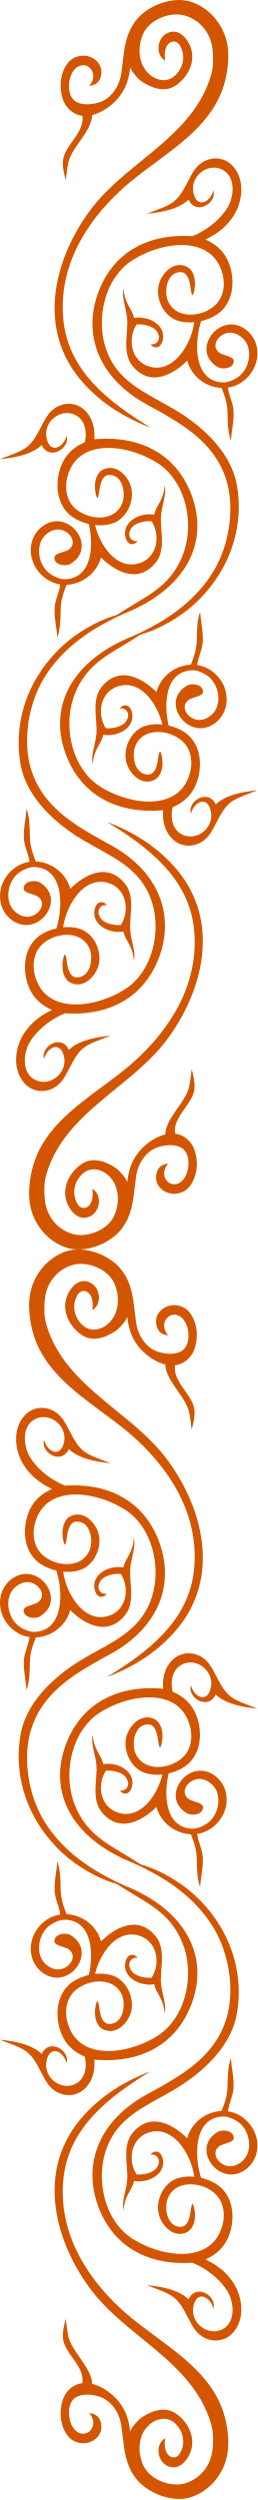
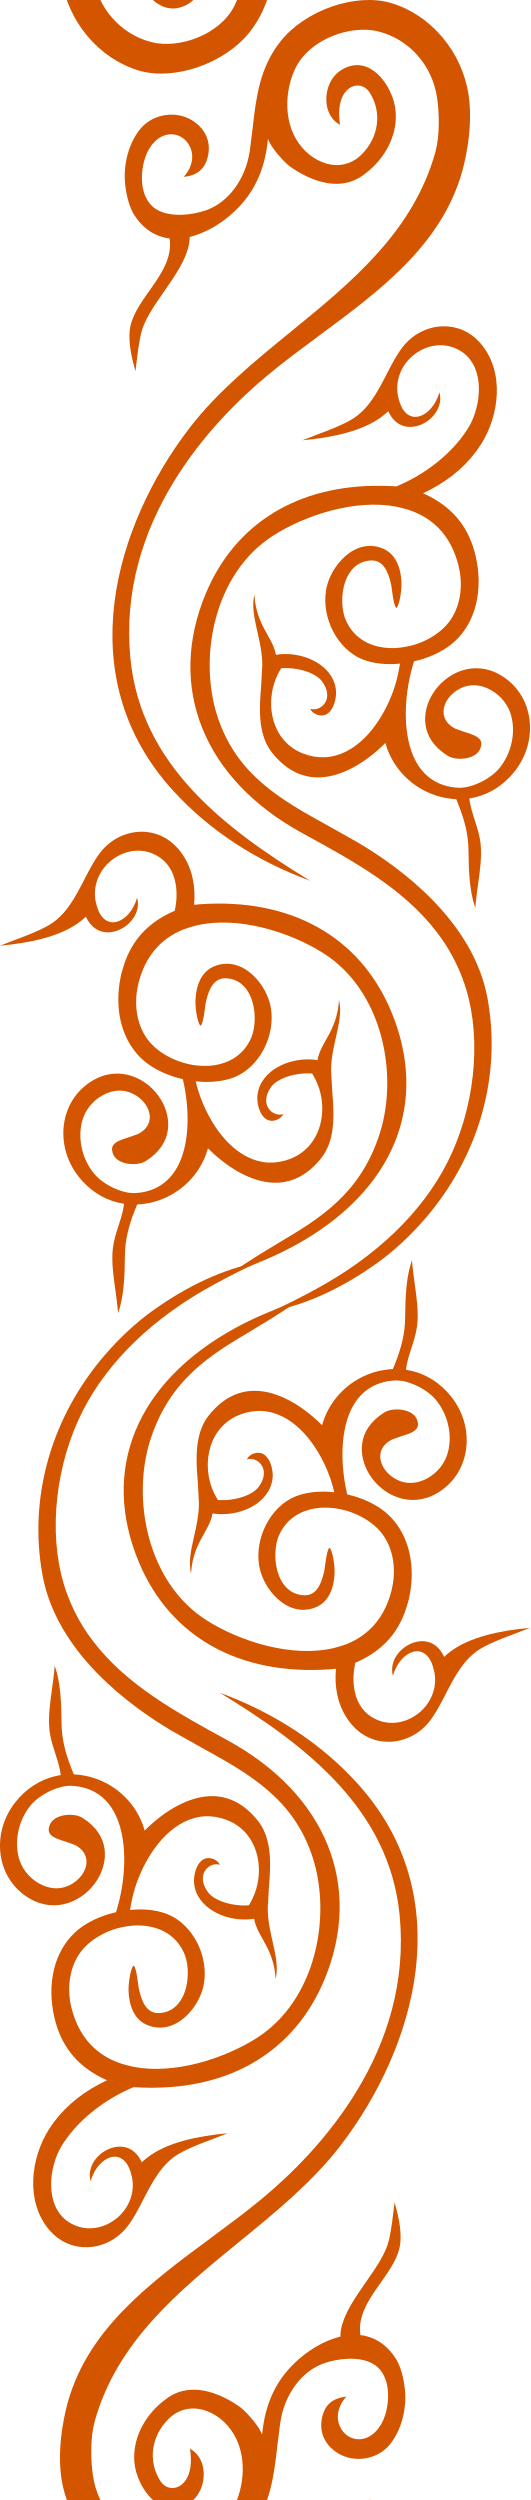
- <svg xmlns="http://www.w3.org/2000/svg" viewBox="0 0 1.8 17.48">
+ <svg xmlns="http://www.w3.org/2000/svg" viewBox="0 0 1.8 8.49">
  <defs>
    <g id="art">
      <g id="layer1" transform="translate(-78.55319,-75.5359)">
        <g id="g1312" style="fill:#d45500" transform="matrix(0.00238726,0,0,0.00238726,90.31082,75.22072)">
          <g id="g837-15-3" transform="matrix(-0.9000025,0,0,-0.9000025,-1211.598,1000.727)" style="fill:#d45500">
            <path d="m 1972.231,752.471 a 391.86,391.86 0 0 1 -9.965,-4.04 c -0.212,-3.743 -0.586,-7.535 -1.165,-11.299 a 120.733,120.733 0 0 0 -2.472,-13.227 c -10.099,-39.173 -38.305,-70.183 -74.66,-83.947 a 114.278,114.278 0 0 0 -10.551,-3.425 c 2.719,-2.719 5.304,-5.445 7.818,-8.157 30.021,-32.775 47.055,-68.439 46.596,-99.568 -0.367,-27.132 -13.474,-51.129 -38.99,-71.376 -25.078,-19.901 -59.823,-20.487 -90.585,-18.474 l -14.562,1.109 -32.81,1.822 c -19.004,0.085 -36.497,-3.919 -53.432,-7.761 -21.723,-4.908 -40.826,-9.145 -58.876,-4.604 18.1,0.614 35.748,5.565 53.714,15.085 l 8.573,4.739 c 7.796,4.414 15.431,8.658 23.46,11.497 3.136,1.109 6.448,2.027 9.732,2.606 -0.523,3.22 -0.946,6.504 -1.059,9.852 -1.031,19.216 3.7,39.752 13.722,55.868 7.387,11.794 20.699,26.384 42.259,29.06 10.177,1.292 25.762,-1.561 34.548,-9.357 4.216,-3.701 6.384,-8.157 6.434,-13.143 0,-7.429 -4.16,-14.972 -9.887,-17.768 -0.297,-0.169 -0.494,-0.254 -0.734,-0.374 2.585,7.74 -0.756,17.231 -8.065,22.599 -9.463,6.956 -22.62,5.523 -35.162,-3.792 -12.606,-9.449 -19.95,-31.921 -20.988,-52.443 a 100.437,100.437 0 0 1 0.042,-10.925 c 0.085,-0.417 0.085,-0.826 0.085,-1.201 3.552,-2.182 7.133,-4.209 10.89,-5.967 a 109.158,109.158 0 0 1 13.439,-5.318 c 18.644,-5.734 38.884,-6.363 57.591,-1.109 25.226,7.048 43.99,23.827 52.98,47.203 8.905,23.206 7.754,46.094 -3.34,67.987 -20.953,41.193 -71.2,67.824 -108.798,78.495 -0.784,0.254 -1.476,0.494 -2.224,0.671 -2.768,0.777 -5.522,1.321 -8.248,1.977 0.41,-3.51 0.664,-6.963 0.826,-10.445 0.784,-18.623 -1.61,-36.645 -7.797,-51.617 -16.003,-38.502 -64.816,-63.905 -108.883,-56.652 -25.685,4.251 -51.702,22.351 -63.29,44.004 -8.256,15.409 -8.948,31.695 -1.977,47.118 12.041,26.716 46.716,28.291 57.062,28.107 14.35,-0.233 34.682,-4.28 36.2,-8.15 -1.645,-2.479 -10.975,-4.788 -27.867,-6.857 l -7.38,-1.066 c -12.86,-2.797 -39.745,-8.736 -39.781,-30.543 0,-14.717 6.751,-26.97 19.534,-35.423 21.518,-14.188 55.374,-14.188 74.462,-6.109 25.854,11.024 41.61,34.103 44.244,64.95 0.452,5.699 0.332,11.455 -0.085,17.224 -0.205,3.418 -0.664,6.843 -1.2,10.233 a 123.162,123.162 0 0 1 -6.674,24.477 112.061,112.061 0 0 1 -5.982,13.206 c -7.952,15.205 -18.877,28.319 -31.949,36.73 -17.316,11.13 -38.884,16.236 -61.391,14.922 -4.167,-0.254 -8.361,-0.706 -12.57,-1.363 a 144.659,144.659 0 0 1 -10.678,-2.182 c -41.723,-10.551 -70.296,-34.555 -84.978,-71.334 -1.144,-2.881 -2.062,-5.897 -3.001,-8.821 a 150.888,150.888 0 0 1 -3.185,-11.377 c -15.53,-65.769 10.275,-147.929 44.039,-201.029 59.357,-93.389 191.262,-118.537 284.524,-88.855 96.178,30.642 134.935,95.726 172.427,158.741 l 19.781,32.57 a 1146.315,1146.315 0 0 0 28.538,43.298 c -0.664,-1.737 -1.328,-3.475 -1.935,-5.198 -11.095,-29.647 -22.521,-60.324 -41.398,-94.829 -85.719,-156.792 -224.334,-213.734 -370.695,-152.343 -118.049,49.526 -178.685,158.614 -168.875,301.353 0.254,3.291 0.622,6.624 0.911,9.972 -3.383,-0.282 -6.716,-0.537 -10.063,-0.621 -28.404,-0.819 -56.645,6.765 -78.919,26.144 -17.726,15.424 -27.118,36.525 -26.462,59.498 0.742,24.654 12.818,47.817 33.107,63.481 11.984,9.273 26.631,16.779 42.055,24.738 28.157,14.52 57.231,29.477 72.852,56.899 9.562,16.787 16.356,35.254 23.037,53.114 2.853,7.797 5.946,15.664 9.075,23.495 -4.209,-45.268 -13.764,-96.058 -39.166,-127.972 a 77.33,77.33 0 0 0 -6.808,-7.797 50.374,50.374 0 0 0 8.99,-5.078 c 9.852,-7.048 15.296,-16.497 15.826,-27.909 0.862,-19.83 -13.609,-40.656 -32.853,-47.252 a 36.574,36.574 0 0 0 -22.062,-0.657 c 5.198,1.363 10.099,3.312 14.47,5.657 16.412,8.729 26.186,23.008 24.371,35.452 -0.911,6.278 -4.993,14.145 -17.691,19.795 -3.538,1.532 -7.952,2.924 -13.079,4.082 -0.523,0.127 -0.989,0.282 -1.61,0.417 -26.13,5.268 -53.177,-6.342 -68.813,-29.64 -15.085,-22.479 -15.741,-49.604 -1.638,-70.748 15.791,-23.834 45.346,-29.936 73.347,-26.518 3.842,0.487 7.719,1.151 11.511,2.02 1.723,3.997 3.496,7.917 5.473,11.659 18.637,36.214 47.083,59.413 86.171,70.423 2.676,0.784 5.191,1.695 7.994,2.302 2.217,0.537 4.456,0.953 6.638,1.412 11.716,2.267 23.171,3.383 34.35,3.34 a 218.204,218.204 0 0 0 10.621,-0.367 c 33.079,-2.316 62.301,-14.894 82.803,-36.702 13.107,-13.976 23.001,-33.227 29.272,-54.088 0.989,-3.552 1.97,-7.175 2.797,-10.805 a 233.903,233.903 0 0 1 10.883,-2.345 c 43.057,-8.376 93.558,-7.874 128.064,11.038 18.46,10.148 30.932,24.993 36.906,43.418 1.243,3.715 2.196,7.535 2.924,11.539 0.664,4.011 1.158,8.121 1.271,12.415 0.177,5.402 -0.607,11.13 -1.998,16.829 a 87.711,87.711 0 0 1 -1.907,6.095 c -5.445,16.412 -15.904,32.125 -26.186,40.734 -24.569,20.706 -60.282,27.832 -88.89,17.733 -16.829,-5.89 -31.666,-20.12 -38.707,-37.097 -5.77,-14.018 -5.692,-28.164 0.417,-40.868 7.747,-16.25 22.683,-27.238 37.062,-27.288 11.335,-0.085 20.946,6.596 26.928,18.707 l 5.176,14.527 c 3.093,10.176 6.645,21.815 13.616,25.31 3.093,1.617 7.055,1.518 11.991,-0.162 8.086,-2.804 12.168,-10.261 14.195,-15.953 4.16,-11.843 3.206,-27.302 -2.217,-35.953 -27.916,-44.696 -69.971,-40.734 -97.598,-23.834 -33.474,20.452 -55.162,65.395 -29.392,108.233 14.053,23.368 36.822,39.032 64.032,44.067 30.289,5.565 62.167,-2.507 87.4,-22.351 21.229,-16.652 35.247,-38.298 41.101,-62.132 0.791,-3.256 1.398,-6.554 1.907,-9.816 3.333,0.417 6.631,0.96 9.845,1.645 8.7,1.893 16.942,4.583 25.07,7.217 11.504,3.701 23.383,7.549 36.08,8.948 20.777,2.26 43.333,-0.953 65.176,-3.997 12.21,-1.688 24.569,-3.418 36.857,-4.28 -25.36,-8.983 -56.355,-10.558 -89.907,-10.805 -25.953,-0.085 -48.636,-6.236 -71.977,-15.353 z" fill="#e0bc9c" p-id="2705" id="path822-9-1" style="fill:#d45500" />
            <path d="m 607.303,329.092 c 11.998,9.273 26.596,16.815 42.012,24.731 28.156,14.513 57.266,29.527 72.845,56.899 9.569,16.822 16.412,35.254 23.065,53.114 a 1099.705,1099.705 0 0 0 9.103,23.495 C 750.133,442.057 740.557,391.309 715.162,359.353 a 96.835,96.835 0 0 0 -6.843,-7.797 57.175,57.175 0 0 0 9.018,-5.064 c 9.823,-6.97 15.303,-16.532 15.805,-27.874 0.855,-19.873 -13.573,-40.649 -32.825,-47.245 a 35.734,35.734 0 0 0 -22.062,-0.657 c 5.148,1.314 10.099,3.291 14.435,5.6 16.405,8.785 26.214,23.051 24.399,35.416 -0.946,6.349 -5.028,14.272 -17.683,19.795 -3.538,1.603 -7.959,2.966 -13.037,4.124 -0.586,0.127 -1.066,0.325 -1.645,0.452 -26.137,5.24 -53.184,-6.384 -68.848,-29.689 -15.092,-22.464 -15.755,-49.555 -1.695,-70.79 25.6,-38.425 87.111,-30.875 119.85,-10.932 33.863,20.572 64.406,55.543 84.815,95.783 a 274.714,274.714 0 0 1 8.333,18.1 428.696,428.696 0 0 0 -0.876,24.032 c -1.688,130.818 58.502,230.478 169.786,277.186 148.423,62.252 293.662,3.884 379.141,-152.336 l 1.9,-3.46 c 42.217,-77.231 85.628,-156.269 154.024,-208.67 3.467,-2.634 6.942,-5.318 10.565,-7.874 a 283.556,283.556 0 0 1 81.433,-39.42 c 81.878,-24.442 189.157,-12.535 273.337,30.43 78.551,40.12 147.406,111.68 199.27,207.017 a 1177,1177 0 0 1 35.197,69.71 c -10.876,-54.675 -36.278,-110.281 -76.313,-166.241 -18.46,-25.812 -42.337,-51.659 -69.053,-74.787 -98.671,-85.592 -225.739,-121.877 -348.527,-99.653 -122.689,22.14 -207.406,137.915 -246.953,204.955 l -25.607,45.43 c -41.723,75.656 -81.058,147.11 -175.182,177.081 -93.177,29.738 -225.146,4.583 -284.531,-88.848 -32.606,-51.369 -57.923,-129.992 -45.515,-194.595 0.579,-3.015 1.363,-5.946 2.147,-8.905 1.476,-6.024 3.256,-11.963 5.523,-17.698 14.682,-36.808 43.255,-60.762 84.978,-71.327 30.635,-7.662 61.475,-3.538 84.639,11.384 13.446,8.651 24.498,22.14 32.577,37.803 1.349,2.691 2.67,5.282 3.87,7.994 a 122.244,122.244 0 0 1 8.573,31.843 c 0.459,3.369 0.904,6.758 1.109,10.148 0.169,4.689 0.127,9.428 -0.24,14.096 -2.599,30.875 -18.354,53.877 -44.244,64.929 -19.039,8.079 -52.93,8.079 -74.385,-6.102 -12.811,-8.453 -19.576,-20.699 -19.576,-35.416 0.042,-21.808 26.878,-27.782 39.781,-30.6 l 7.422,-1.031 c 16.864,-2.104 26.158,-4.414 27.832,-6.843 -1.568,-3.87 -21.885,-7.917 -36.193,-8.171 -10.36,-0.155 -45.077,1.412 -57.111,28.128 -6.921,15.416 -6.257,31.702 1.984,47.083 11.624,21.681 37.641,39.788 63.326,43.99 44.039,7.302 92.901,-18.1 108.89,-56.652 6.024,-14.513 8.404,-31.913 7.832,-49.964 a 175.634,175.634 0 0 0 -0.671,-10.233 c 3.474,0.544 6.893,1.165 10.318,1.822 5.812,1.151 11.624,2.387 17.436,3.997 37.888,10.268 89.724,37.182 111.037,79.152 11.13,21.892 12.246,44.774 3.34,68.036 -8.905,23.333 -27.704,40.07 -52.937,47.16 -18.757,5.24 -39.004,4.576 -57.598,-1.193 a 103.883,103.883 0 0 1 -13.439,-5.24 110.084,110.084 0 0 1 -10.89,-5.982 c 0,-0.41 -0.028,-0.777 -0.028,-1.193 a 85.013,85.013 0 0 1 -0.127,-10.925 c 1.066,-20.537 8.361,-43.05 20.981,-52.45 12.535,-9.35 25.734,-10.756 35.212,-3.792 7.253,5.367 10.635,14.795 8.001,22.556 0.282,-0.092 0.537,-0.169 0.734,-0.332 5.777,-2.839 9.936,-10.353 9.887,-17.811 0,-4.951 -2.14,-9.4 -6.391,-13.143 -8.813,-7.712 -24.35,-10.6 -34.541,-9.322 -21.617,2.634 -34.88,17.224 -42.224,29.067 -10.085,16.116 -14.88,36.638 -13.813,55.854 0.219,3.298 0.537,6.596 1.081,9.852 a 60.833,60.833 0 0 0 -9.689,2.564 c -8.093,2.846 -15.664,7.126 -23.46,11.539 l -8.623,4.696 c -17.931,9.562 -35.614,14.484 -53.714,15.092 18.065,4.576 37.146,0.332 58.862,-4.576 16.984,-3.821 34.477,-7.789 53.481,-7.74 l 32.86,1.808 14.47,1.102 c 30.755,2.02 65.515,1.448 90.585,-18.46 25.522,-20.289 38.63,-44.286 39.039,-71.412 0.452,-31.08 -16.61,-66.751 -46.631,-99.526 a 299.658,299.658 0 0 0 -7.796,-8.171 121.75,121.75 0 0 0 10.558,-3.376 c 36.32,-13.813 64.561,-44.851 74.618,-84.024 1.116,-4.414 1.928,-8.828 2.557,-13.241 a 102.471,102.471 0 0 0 1.059,-11.257 375.914,375.914 0 0 1 10.021,-4.032 c 23.383,-9.11 46.016,-15.254 71.948,-15.381 33.531,-0.24 64.54,-1.808 89.921,-10.798 -12.323,-0.826 -24.654,-2.556 -36.942,-4.28 -21.765,-3.065 -44.315,-6.236 -65.141,-3.969 -12.698,1.363 -24.576,5.24 -36.031,8.955 -8.121,2.641 -16.419,5.318 -25.07,7.182 -3.263,0.699 -6.518,1.271 -9.859,1.681 a 100.387,100.387 0 0 0 -1.9,-9.802 c -5.904,-23.834 -19.915,-45.48 -41.108,-62.139 -25.268,-19.83 -57.097,-27.945 -87.4,-22.38 -27.253,5.064 -50.021,20.699 -64.074,44.117 -25.727,42.796 -4.04,87.732 29.435,108.226 27.584,16.9 69.724,20.812 97.591,-23.834 5.41,-8.658 6.349,-24.124 2.196,-35.946 -2.027,-5.734 -6.109,-13.114 -14.188,-15.918 -4.95,-1.766 -8.877,-1.808 -12.005,-0.24 -6.914,3.538 -10.466,15.127 -13.601,25.353 l -5.155,14.513 c -5.974,12.126 -15.544,18.806 -26.949,18.722 -14.4,-0.035 -29.279,-11.052 -37.118,-27.295 -6.059,-12.74 -6.179,-26.836 -0.332,-40.861 7.062,-17.027 21.857,-31.2 38.679,-37.146 28.665,-10.063 64.399,-2.924 88.933,17.719 10.226,8.665 20.699,24.329 26.186,40.748 0.664,2.062 1.313,4.11 1.85,6.13 1.448,5.699 2.232,11.384 2.069,16.794 -0.134,4.322 -0.621,8.404 -1.328,12.443 -0.699,3.997 -1.695,7.839 -2.846,11.546 -6.102,18.425 -18.46,33.269 -36.928,43.368 -39.915,21.935 -101.136,19.096 -147.569,6.476 a 194.136,194.136 0 0 1 -11.13,-3.256 180.012,180.012 0 0 0 -2.966,-11.412 c -6.229,-20.614 -16.123,-39.745 -29.195,-53.643 -30.543,-32.613 -80.804,-44.696 -134.328,-32.33 -42.987,9.95 -73.672,33.651 -93.629,71.751 -1.935,3.672 -3.785,7.458 -5.473,11.412 -1.864,-3.955 -3.799,-7.662 -5.734,-11.412 -17.811,-34.018 -41.532,-60.91 -71.122,-79.914 -45.649,-29.301 -115.486,-38.46 -160.669,0.826 -17.74,15.381 -27.09,36.532 -26.433,59.54 0.734,24.661 12.811,47.789 33.142,63.46 z" fill="#e0bc9c" p-id="2706" id="path824-5-5" style="fill:#d45500" />
            <path d="M 1099.253,759.066 C 883.295,780.175 725.218,631.335 650.254,540.714 629.146,515.234 608.538,487.318 588.539,460.32 515.856,362.058 440.687,260.484 317.214,231.572 277.638,222.3 240.033,219.863 208.621,224.524 140.337,234.743 81.878,283.938 63.191,347.058 c -16.652,56.158 11.511,136.517 61.433,175.471 41.68,32.528 87.993,37.853 136.997,43.453 l 35.098,4.414 c 44.971,6.561 81.991,33.976 94.293,69.886 7.083,20.812 11.292,53.064 -0.332,75.359 -13.905,26.56 -51.461,29.527 -80.395,20.988 -20.748,-6.059 -40.988,-22.097 -39.541,-44.194 0.523,-8.538 4.654,-16.49 11.582,-22.302 a 36.892,36.892 0 0 1 27.535,-8.538 c 10.395,1.073 20.254,6.017 28.051,13.319 -1.208,-15.007 -7.507,-30.134 -26.229,-36.525 -25.113,-8.531 -48.601,0 -62.916,22.916 -16.292,26.052 -10.261,62.909 13.446,82.21 22.387,18.227 56.327,27.394 88.643,23.757 18.799,-2.062 36.32,-7.302 46.843,-13.941 18.792,-11.914 30.671,-27.238 35.529,-45.6 0.41,-1.483 0.876,-2.931 1.158,-4.414 0.417,-1.97 0.572,-4.04 0.784,-6.137 a 64.689,64.689 0 0 1 10.141,-0.742 c 26.631,0.127 50.014,16.624 72.69,32.697 20.409,14.421 41.476,29.315 64.109,31.165 21.349,1.78 42.591,-3.623 63.163,-9.145 -2.677,-0.304 -5.402,-0.664 -8.121,-0.996 -16.32,-1.942 -33.234,-3.919 -49.816,-7.472 -22.083,-4.696 -44.569,-20.318 -68.311,-36.892 -25.021,-17.401 -50.635,-35.169 -75.614,-39.498 a 70.444,70.444 0 0 0 -10.515,-0.918 98.629,98.629 0 0 0 -2.924,-10.014 c -4.294,-13.037 -10.89,-26.236 -19.83,-39.046 -28.446,-40.649 -65.684,-64.194 -115.027,-72.4 a 223.585,223.585 0 0 0 -17.288,-2.217 c 4.499,-1.568 9.732,-4.541 15.014,-8.298 12.57,-8.863 25.395,-21.596 29.067,-26.914 17.479,-25.028 42.549,-73.099 14.4,-113.798 -26.349,-38.05 -68.947,-58.467 -108.48,-51.991 -22.394,3.672 -50.833,19.004 -61.892,41.144 -6.511,12.987 -6.137,26.61 0.996,40.374 12.578,23.983 41.603,31.002 62.584,25.438 12.076,-3.291 21.031,-10.304 26.186,-19.993 -35.219,5.734 -54.3,-5.65 -60.19,-18.686 -4.626,-10.254 -1.003,-21.511 9.032,-27.987 30.918,-19.795 70.211,-14.894 97.668,12.281 11.709,11.504 17.556,25.847 17.076,41.391 -0.664,18.757 -10.854,38.474 -27.302,52.732 -36.193,31.384 -90.133,27.825 -124.928,11.299 -47.323,-22.599 -70.077,-88.311 -58.869,-131.976 12.578,-48.855 53.961,-85.133 105.465,-92.435 23.962,-3.432 58.954,-4.414 85.26,2.839 125.797,34.922 205.852,132.929 283.245,227.794 47.005,57.591 95.606,117.174 153.868,161.665 150.782,115.161 391.147,190.591 572.677,24.484 62.464,-57.231 109.843,-129.617 141.962,-216.29 -83.135,136.121 -183.811,267.843 -351.416,284.291 z" fill="#e0bc9c" p-id="2707" id="path826-4-4" style="fill:#d45500" />
          </g>
          <g id="g1302" transform="translate(0,-28.35196)" style="fill:#d45500">
            <path d="m -3202.697,722.902 a 352.675,352.675 0 0 1 -8.968,-3.636 c -0.191,-3.369 -0.528,-6.782 -1.049,-10.169 a 108.66,108.66 0 0 0 -2.225,-11.905 c -9.089,-35.256 -34.474,-63.165 -67.194,-75.552 a 102.851,102.851 0 0 0 -9.496,-3.083 c 2.447,-2.447 4.773,-4.9 7.036,-7.341 27.019,-29.498 42.349,-61.595 41.936,-89.611 -0.33,-24.419 -12.127,-46.017 -35.091,-64.239 -22.57,-17.911 -53.841,-18.438 -81.527,-16.627 l -13.106,0.998 -29.529,1.64 c -17.104,0.076 -32.847,-3.528 -48.089,-6.985 -19.551,-4.417 -36.743,-8.231 -52.989,-4.144 16.29,0.553 32.173,5.008 48.343,13.576 l 7.716,4.265 c 7.017,3.972 13.887,7.792 21.114,10.347 2.822,0.998 5.803,1.824 8.758,2.345 -0.47,2.898 -0.852,5.854 -0.953,8.866 -0.928,17.294 3.33,35.777 12.349,50.281 6.648,10.614 18.629,23.746 38.034,26.154 9.159,1.163 23.186,-1.405 31.093,-8.422 3.794,-3.33 5.746,-7.341 5.79,-11.828 0,-6.686 -3.744,-13.474 -8.898,-15.991 -0.267,-0.153 -0.445,-0.229 -0.661,-0.337 2.326,6.966 -0.68,15.508 -7.258,20.339 -8.517,6.261 -20.358,4.97 -31.646,-3.413 -11.345,-8.504 -17.955,-28.729 -18.89,-47.199 a 90.393,90.393 0 0 1 0.038,-9.833 c 0.077,-0.375 0.077,-0.744 0.077,-1.081 3.197,-1.964 6.419,-3.788 9.801,-5.371 a 98.243,98.243 0 0 1 12.095,-4.786 c 16.78,-5.161 34.995,-5.727 51.832,-0.998 22.703,6.343 39.591,21.445 47.682,42.483 8.015,20.885 6.979,41.485 -3.006,61.188 -18.858,37.074 -64.08,61.042 -97.919,70.646 -0.705,0.229 -1.328,0.445 -2.002,0.604 -2.491,0.699 -4.97,1.189 -7.424,1.78 0.369,-3.159 0.597,-6.267 0.744,-9.4 0.706,-16.76 -1.449,-32.981 -7.017,-46.455 -14.402,-34.652 -58.334,-57.514 -97.995,-50.987 -23.116,3.826 -46.531,20.116 -56.961,39.603 -7.43,13.869 -8.053,28.525 -1.78,42.406 10.837,24.044 42.044,25.462 51.355,25.296 12.915,-0.21 31.214,-3.852 32.58,-7.335 -1.481,-2.231 -9.877,-4.309 -25.08,-6.172 l -6.642,-0.96 c -11.574,-2.517 -35.771,-7.862 -35.803,-27.489 0,-13.246 6.076,-24.273 17.58,-31.881 19.366,-12.769 49.836,-12.769 67.016,-5.498 23.269,9.922 37.449,30.693 39.82,58.455 0.407,5.129 0.299,10.309 -0.076,15.502 -0.184,3.076 -0.597,6.159 -1.081,9.21 a 110.846,110.846 0 0 1 -6.006,22.029 100.855,100.855 0 0 1 -5.383,11.885 c -7.157,13.684 -16.989,25.487 -28.754,33.057 -15.585,10.017 -34.995,14.612 -55.252,13.43 -3.75,-0.229 -7.525,-0.636 -11.313,-1.227 a 130.194,130.194 0 0 1 -9.61,-1.964 c -37.551,-9.496 -63.266,-31.099 -76.48,-64.201 -1.03,-2.593 -1.856,-5.307 -2.701,-7.938 a 135.8,135.8 0 0 1 -2.866,-10.239 c -13.977,-59.192 9.248,-133.136 39.635,-180.926 53.421,-84.05 172.136,-106.683 256.072,-79.97 86.561,27.578 121.442,86.154 155.185,142.867 l 17.803,29.313 a 1031.685,1031.685 0 0 0 25.684,38.968 c -0.597,-1.564 -1.195,-3.127 -1.742,-4.678 -9.985,-26.682 -20.269,-54.292 -37.258,-85.347 -77.149,-141.113 -201.902,-192.361 -333.627,-137.109 -106.245,44.574 -160.816,142.753 -151.988,271.218 0.229,2.962 0.559,5.962 0.82,8.974 -3.045,-0.254 -6.044,-0.483 -9.057,-0.559 -25.563,-0.737 -50.98,6.089 -71.027,23.529 -15.953,13.881 -24.407,32.873 -23.816,53.548 0.667,22.188 11.536,43.036 29.796,57.133 10.786,8.345 23.968,15.102 37.849,22.265 25.341,13.068 51.508,26.529 65.567,51.209 8.606,15.108 14.72,31.729 20.733,47.803 2.568,7.017 5.352,14.097 8.167,21.146 -3.788,-40.741 -12.387,-86.453 -35.25,-115.175 a 69.597,69.597 0 0 0 -6.127,-7.017 45.336,45.336 0 0 0 8.091,-4.57 c 8.866,-6.343 13.767,-14.847 14.243,-25.118 0.775,-17.847 -12.248,-36.591 -29.568,-42.527 a 32.917,32.917 0 0 0 -19.856,-0.591 c 4.678,1.227 9.089,2.981 13.023,5.091 14.771,7.856 23.568,20.707 21.934,31.906 -0.82,5.65 -4.494,12.731 -15.921,17.816 -3.184,1.379 -7.157,2.631 -11.771,3.674 -0.47,0.114 -0.89,0.254 -1.449,0.375 -23.517,4.741 -47.86,-5.708 -61.932,-26.676 -13.576,-20.231 -14.167,-44.644 -1.475,-63.673 14.212,-21.451 40.811,-26.943 66.012,-23.866 3.458,0.439 6.947,1.036 10.36,1.818 1.551,3.597 3.146,7.125 4.926,10.494 16.773,32.593 42.375,53.472 77.554,63.381 2.409,0.706 4.671,1.525 7.195,2.072 1.996,0.483 4.011,0.858 5.974,1.271 10.544,2.04 20.854,3.044 30.915,3.006 a 196.384,196.384 0 0 0 9.559,-0.331 c 29.771,-2.085 56.071,-13.405 74.522,-33.031 11.796,-12.578 20.701,-29.904 26.345,-48.68 0.89,-3.197 1.773,-6.458 2.517,-9.724 a 210.513,210.513 0 0 1 9.794,-2.11 c 38.752,-7.538 84.203,-7.087 115.257,9.934 16.614,9.133 27.839,22.493 33.216,39.076 1.119,3.343 1.977,6.782 2.631,10.386 0.597,3.61 1.042,7.309 1.144,11.174 0.159,4.862 -0.546,10.017 -1.799,15.146 a 78.94,78.94 0 0 1 -1.716,5.485 c -4.9,14.771 -14.313,28.913 -23.568,36.661 -22.112,18.635 -54.254,25.049 -80.001,15.96 -15.146,-5.301 -28.5,-18.108 -34.837,-33.387 -5.193,-12.616 -5.123,-25.347 0.375,-36.781 6.972,-14.625 20.415,-24.515 33.356,-24.559 10.201,-0.076 18.852,5.936 24.235,16.837 l 4.659,13.074 c 2.784,9.159 5.981,19.633 12.254,22.779 2.784,1.455 6.349,1.367 10.792,-0.146 7.277,-2.523 10.951,-9.235 12.775,-14.358 3.744,-10.659 2.886,-24.572 -1.996,-32.358 -25.125,-40.226 -62.974,-36.661 -87.838,-21.451 -30.127,18.407 -49.646,58.855 -26.453,97.41 12.648,21.032 33.139,35.129 57.629,39.661 27.26,5.008 55.951,-2.256 78.66,-20.116 19.106,-14.987 31.722,-34.468 36.991,-55.919 0.712,-2.93 1.258,-5.898 1.716,-8.835 3,0.375 5.968,0.864 8.86,1.481 7.83,1.703 15.248,4.125 22.563,6.496 10.354,3.33 21.044,6.794 32.472,8.053 18.699,2.034 39,-0.858 58.658,-3.597 10.989,-1.519 22.112,-3.076 33.171,-3.852 -22.824,-8.085 -50.72,-9.502 -80.917,-9.724 -23.358,-0.076 -43.773,-5.612 -64.779,-13.818 z" fill="#e0bc9c" p-id="2705" id="path822-5-7-2" style="fill:#d45500;stroke-width:0.9" />
            <path d="m -4431.135,341.861 c 10.799,8.345 23.936,15.133 37.811,22.258 25.341,13.061 51.54,26.574 65.561,51.209 8.612,15.14 14.771,31.729 20.758,47.803 a 989.737,989.737 0 0 0 8.193,21.146 c -3.775,-40.748 -12.394,-86.421 -35.25,-115.181 a 87.152,87.152 0 0 0 -6.159,-7.017 51.457,51.457 0 0 0 8.116,-4.557 c 8.841,-6.273 13.773,-14.879 14.225,-25.087 0.769,-17.885 -12.216,-36.584 -29.542,-42.521 a 32.161,32.161 0 0 0 -19.856,-0.591 c 4.633,1.182 9.089,2.962 12.991,5.04 14.765,7.907 23.593,20.746 21.96,31.875 -0.852,5.714 -4.525,12.845 -15.915,17.816 -3.184,1.443 -7.163,2.669 -11.733,3.712 -0.527,0.114 -0.96,0.292 -1.481,0.407 -23.523,4.716 -47.866,-5.746 -61.963,-26.72 -13.582,-20.218 -14.18,-44.599 -1.525,-63.711 23.04,-34.582 78.4,-27.788 107.865,-9.839 30.476,18.515 57.966,49.989 76.334,86.205 a 247.243,247.243 0 0 1 7.5,16.29 385.827,385.827 0 0 0 -0.788,21.629 c -1.519,117.736 52.652,207.43 152.808,249.468 133.581,56.027 264.296,3.496 341.228,-137.103 l 1.71,-3.114 c 37.995,-69.508 77.065,-140.643 138.621,-187.803 3.121,-2.371 6.248,-4.786 9.508,-7.087 a 255.201,255.201 0 0 1 73.29,-35.478 c 73.69,-21.998 170.242,-11.282 246.004,27.387 70.696,36.108 132.666,100.512 179.344,186.316 a 1059.302,1059.302 0 0 1 31.678,62.739 c -9.788,-49.207 -32.65,-99.253 -68.681,-149.617 -16.614,-23.231 -38.103,-46.493 -62.148,-67.309 -88.804,-77.033 -203.166,-109.69 -313.675,-89.688 -110.421,19.926 -186.666,124.124 -222.258,184.46 l -23.047,40.887 c -37.55,68.09 -72.953,132.399 -157.664,159.374 -83.859,26.765 -202.632,4.125 -256.078,-79.963 -29.345,-46.233 -52.131,-116.993 -40.964,-175.136 0.521,-2.714 1.227,-5.352 1.932,-8.015 1.328,-5.422 2.93,-10.767 4.97,-15.928 13.214,-33.127 38.93,-54.686 76.48,-64.194 27.572,-6.896 55.328,-3.184 76.175,10.246 12.102,7.786 22.049,19.926 29.32,34.023 1.214,2.422 2.403,4.754 3.483,7.195 a 110.02,110.02 0 0 1 7.716,28.659 c 0.413,3.032 0.814,6.083 0.998,9.133 0.152,4.22 0.114,8.485 -0.216,12.686 -2.339,27.788 -16.519,48.489 -39.819,58.436 -17.136,7.271 -47.637,7.271 -66.947,-5.491 -11.53,-7.608 -17.618,-18.629 -17.618,-31.875 0.038,-19.627 24.19,-25.004 35.803,-27.54 l 6.68,-0.928 c 15.178,-1.894 23.542,-3.972 25.049,-6.159 -1.411,-3.483 -19.697,-7.125 -32.574,-7.354 -9.324,-0.14 -40.57,1.271 -51.4,25.315 -6.229,13.875 -5.631,28.532 1.786,42.375 10.462,19.513 33.877,35.809 56.993,39.591 39.635,6.572 83.612,-16.29 98.001,-50.987 5.422,-13.061 7.564,-28.722 7.049,-44.968 a 158.071,158.071 0 0 0 -0.604,-9.21 c 3.127,0.489 6.203,1.049 9.286,1.64 5.231,1.036 10.462,2.148 15.693,3.597 34.099,9.241 80.751,33.464 99.933,71.237 10.017,19.703 11.021,40.296 3.006,61.232 -8.015,21 -24.934,36.063 -47.644,42.445 -16.881,4.716 -35.103,4.119 -51.839,-1.074 a 93.495,93.495 0 0 1 -12.095,-4.716 99.075,99.075 0 0 1 -9.801,-5.383 c 0,-0.369 -0.025,-0.699 -0.025,-1.074 a 76.512,76.512 0 0 1 -0.114,-9.833 c 0.96,-18.483 7.525,-38.745 18.883,-47.205 11.282,-8.415 23.161,-9.68 31.69,-3.413 6.527,4.83 9.572,13.316 7.201,20.301 0.254,-0.083 0.483,-0.153 0.661,-0.299 5.199,-2.555 8.943,-9.318 8.898,-16.03 0,-4.455 -1.926,-8.46 -5.752,-11.828 -7.932,-6.941 -21.915,-9.54 -31.087,-8.39 -19.455,2.371 -31.392,15.502 -38.002,26.161 -9.076,14.504 -13.392,32.974 -12.432,50.269 0.197,2.968 0.483,5.936 0.973,8.866 a 54.749,54.749 0 0 0 -8.72,2.307 c -7.284,2.561 -14.097,6.413 -21.114,10.386 l -7.761,4.227 c -16.138,8.606 -32.053,13.036 -48.343,13.582 16.258,4.119 33.432,0.299 52.976,-4.119 15.286,-3.439 31.029,-7.011 48.133,-6.966 l 29.574,1.627 13.023,0.992 c 27.68,1.818 58.963,1.303 81.527,-16.614 22.97,-18.26 34.767,-39.858 35.135,-64.271 0.407,-27.972 -14.949,-60.076 -41.968,-89.573 a 269.692,269.692 0 0 0 -7.017,-7.354 109.575,109.575 0 0 0 9.502,-3.038 c 32.688,-12.432 58.105,-40.366 67.156,-75.622 1.004,-3.972 1.735,-7.945 2.301,-11.917 a 92.224,92.224 0 0 0 0.953,-10.131 338.323,338.323 0 0 1 9.019,-3.629 c 21.044,-8.199 41.415,-13.729 64.754,-13.843 30.178,-0.216 58.086,-1.627 80.929,-9.718 -11.091,-0.744 -22.188,-2.301 -33.248,-3.852 -19.589,-2.758 -39.883,-5.612 -58.627,-3.572 -11.428,1.227 -22.118,4.716 -32.428,8.059 -7.309,2.377 -14.777,4.786 -22.563,6.464 -2.936,0.629 -5.866,1.144 -8.873,1.513 a 90.349,90.349 0 0 0 -1.71,-8.822 c -5.314,-21.451 -17.924,-40.932 -36.998,-55.925 -22.741,-17.847 -51.387,-25.15 -78.66,-20.142 -24.527,4.557 -45.019,18.629 -57.667,39.705 -23.154,38.517 -3.635,78.959 26.491,97.404 24.826,15.21 62.752,18.731 87.832,-21.451 4.869,-7.792 5.714,-21.712 1.977,-32.351 -1.824,-5.161 -5.498,-11.803 -12.769,-14.326 -4.455,-1.589 -7.989,-1.627 -10.805,-0.216 -6.222,3.184 -9.419,13.614 -12.241,22.818 l -4.64,13.061 c -5.377,10.913 -13.989,16.926 -24.254,16.849 -12.96,-0.032 -26.351,-9.947 -33.406,-24.565 -5.453,-11.466 -5.561,-24.152 -0.299,-36.775 6.356,-15.324 19.671,-28.08 34.811,-33.432 25.799,-9.057 57.959,-2.631 80.04,15.947 9.203,7.799 18.629,21.896 23.568,36.673 0.597,1.856 1.182,3.699 1.665,5.517 1.303,5.129 2.009,10.246 1.862,15.114 -0.121,3.89 -0.559,7.563 -1.195,11.199 -0.629,3.597 -1.525,7.055 -2.562,10.392 -5.492,16.582 -16.614,29.943 -33.235,39.031 -35.923,19.741 -91.022,17.186 -132.812,5.828 a 174.723,174.723 0 0 1 -10.017,-2.93 162.011,162.011 0 0 0 -2.67,-10.271 c -5.606,-18.553 -14.511,-35.771 -26.275,-48.279 -27.489,-29.351 -72.724,-40.226 -120.895,-29.097 -38.688,8.955 -66.305,30.286 -84.266,64.576 -1.742,3.305 -3.407,6.712 -4.926,10.271 -1.678,-3.559 -3.419,-6.896 -5.161,-10.271 -16.029,-30.616 -37.379,-54.819 -64.01,-71.923 -41.084,-26.371 -103.938,-34.614 -144.602,0.744 -15.966,13.843 -24.381,32.879 -23.79,53.586 0.661,22.195 11.53,43.01 29.828,57.114 z" fill="#e0bc9c" p-id="2706" id="path824-8-8-5" style="fill:#d45500;stroke-width:0.9" />
            <path d="m -3988.379,728.838 c -194.363,18.998 -336.632,-114.959 -404.1,-196.517 -18.998,-22.932 -37.544,-48.057 -55.544,-72.355 -65.415,-88.436 -133.067,-179.852 -244.193,-205.873 -35.618,-8.345 -69.463,-10.538 -97.734,-6.343 -61.455,9.197 -114.069,53.472 -130.887,110.281 -14.987,50.542 10.36,122.865 55.29,157.924 37.512,29.275 79.194,34.067 123.298,39.108 l 31.589,3.972 c 40.474,5.905 73.792,30.578 84.864,62.898 6.375,18.731 10.163,47.758 -0.299,67.824 -12.515,23.904 -46.315,26.574 -72.355,18.89 -18.674,-5.453 -36.889,-19.888 -35.587,-39.775 0.47,-7.684 4.189,-14.841 10.424,-20.072 a 33.203,33.203 0 0 1 24.782,-7.684 c 9.356,0.966 18.229,5.415 25.245,11.987 -1.087,-13.506 -6.756,-27.121 -23.606,-32.873 -22.602,-7.678 -43.741,0 -56.624,20.625 -14.663,23.447 -9.235,56.618 12.102,73.989 20.148,16.405 50.694,24.654 79.779,21.381 16.919,-1.856 32.688,-6.572 42.158,-12.546 16.913,-10.722 27.604,-24.515 31.976,-41.04 0.369,-1.335 0.788,-2.638 1.042,-3.972 0.375,-1.773 0.515,-3.636 0.706,-5.523 a 58.22,58.22 0 0 1 9.127,-0.667 c 23.968,0.114 45.012,14.962 65.421,29.428 18.369,12.979 37.328,26.383 57.699,28.048 19.214,1.602 38.332,-3.261 56.847,-8.231 -2.409,-0.273 -4.862,-0.597 -7.309,-0.896 -14.688,-1.748 -29.911,-3.527 -44.834,-6.725 -19.875,-4.227 -40.112,-18.286 -61.48,-33.203 -22.519,-15.661 -45.572,-31.652 -68.052,-35.548 a 63.4,63.4 0 0 0 -9.464,-0.826 88.766,88.766 0 0 0 -2.631,-9.013 c -3.864,-11.733 -9.801,-23.612 -17.847,-35.142 -25.602,-36.584 -59.116,-57.775 -103.525,-65.16 a 201.227,201.227 0 0 0 -15.559,-1.996 c 4.049,-1.411 8.758,-4.087 13.513,-7.468 11.313,-7.977 22.856,-19.436 26.161,-24.222 15.731,-22.525 38.294,-65.79 12.96,-102.419 -23.714,-34.245 -62.052,-52.62 -97.632,-46.792 -20.154,3.305 -45.75,17.104 -55.703,37.029 -5.86,11.688 -5.523,23.949 0.896,36.337 11.32,21.585 37.442,27.902 56.326,22.894 10.869,-2.962 18.928,-9.273 23.568,-17.993 -31.697,5.161 -48.87,-5.085 -54.171,-16.818 -4.163,-9.229 -0.903,-19.36 8.129,-25.188 27.826,-17.816 63.19,-13.405 87.902,11.053 10.538,10.354 15.801,23.262 15.368,37.252 -0.598,16.881 -9.769,34.627 -24.572,47.459 -32.574,28.246 -81.12,25.042 -112.435,10.169 -42.591,-20.339 -63.069,-79.48 -52.983,-118.779 11.32,-43.97 48.565,-76.62 94.919,-83.192 21.566,-3.089 53.059,-3.972 76.734,2.555 113.217,31.43 185.267,119.637 254.921,205.015 42.305,51.832 86.046,105.457 138.482,145.499 135.704,103.645 352.033,171.532 515.41,22.036 56.218,-51.508 98.859,-116.656 127.766,-194.661 -74.821,122.509 -165.431,241.059 -316.275,255.862 z" fill="#e0bc9c" p-id="2707" id="path826-2-9-1" style="fill:#d45500;stroke-width:0.9" />
          </g>
        </g>
      </g>
    </g>
  </defs>
  <g transform="translate(1.800002,0) rotate(90)">
+     <use href="#art" transform="translate(-8.489775,0)" />
    <use href="#art" />
-     <use href="#art" transform="translate(17.47955,0) scale(-1,1)" />
+     <use href="#art" transform="translate(8.489775,0)" />
  </g>
</svg>
